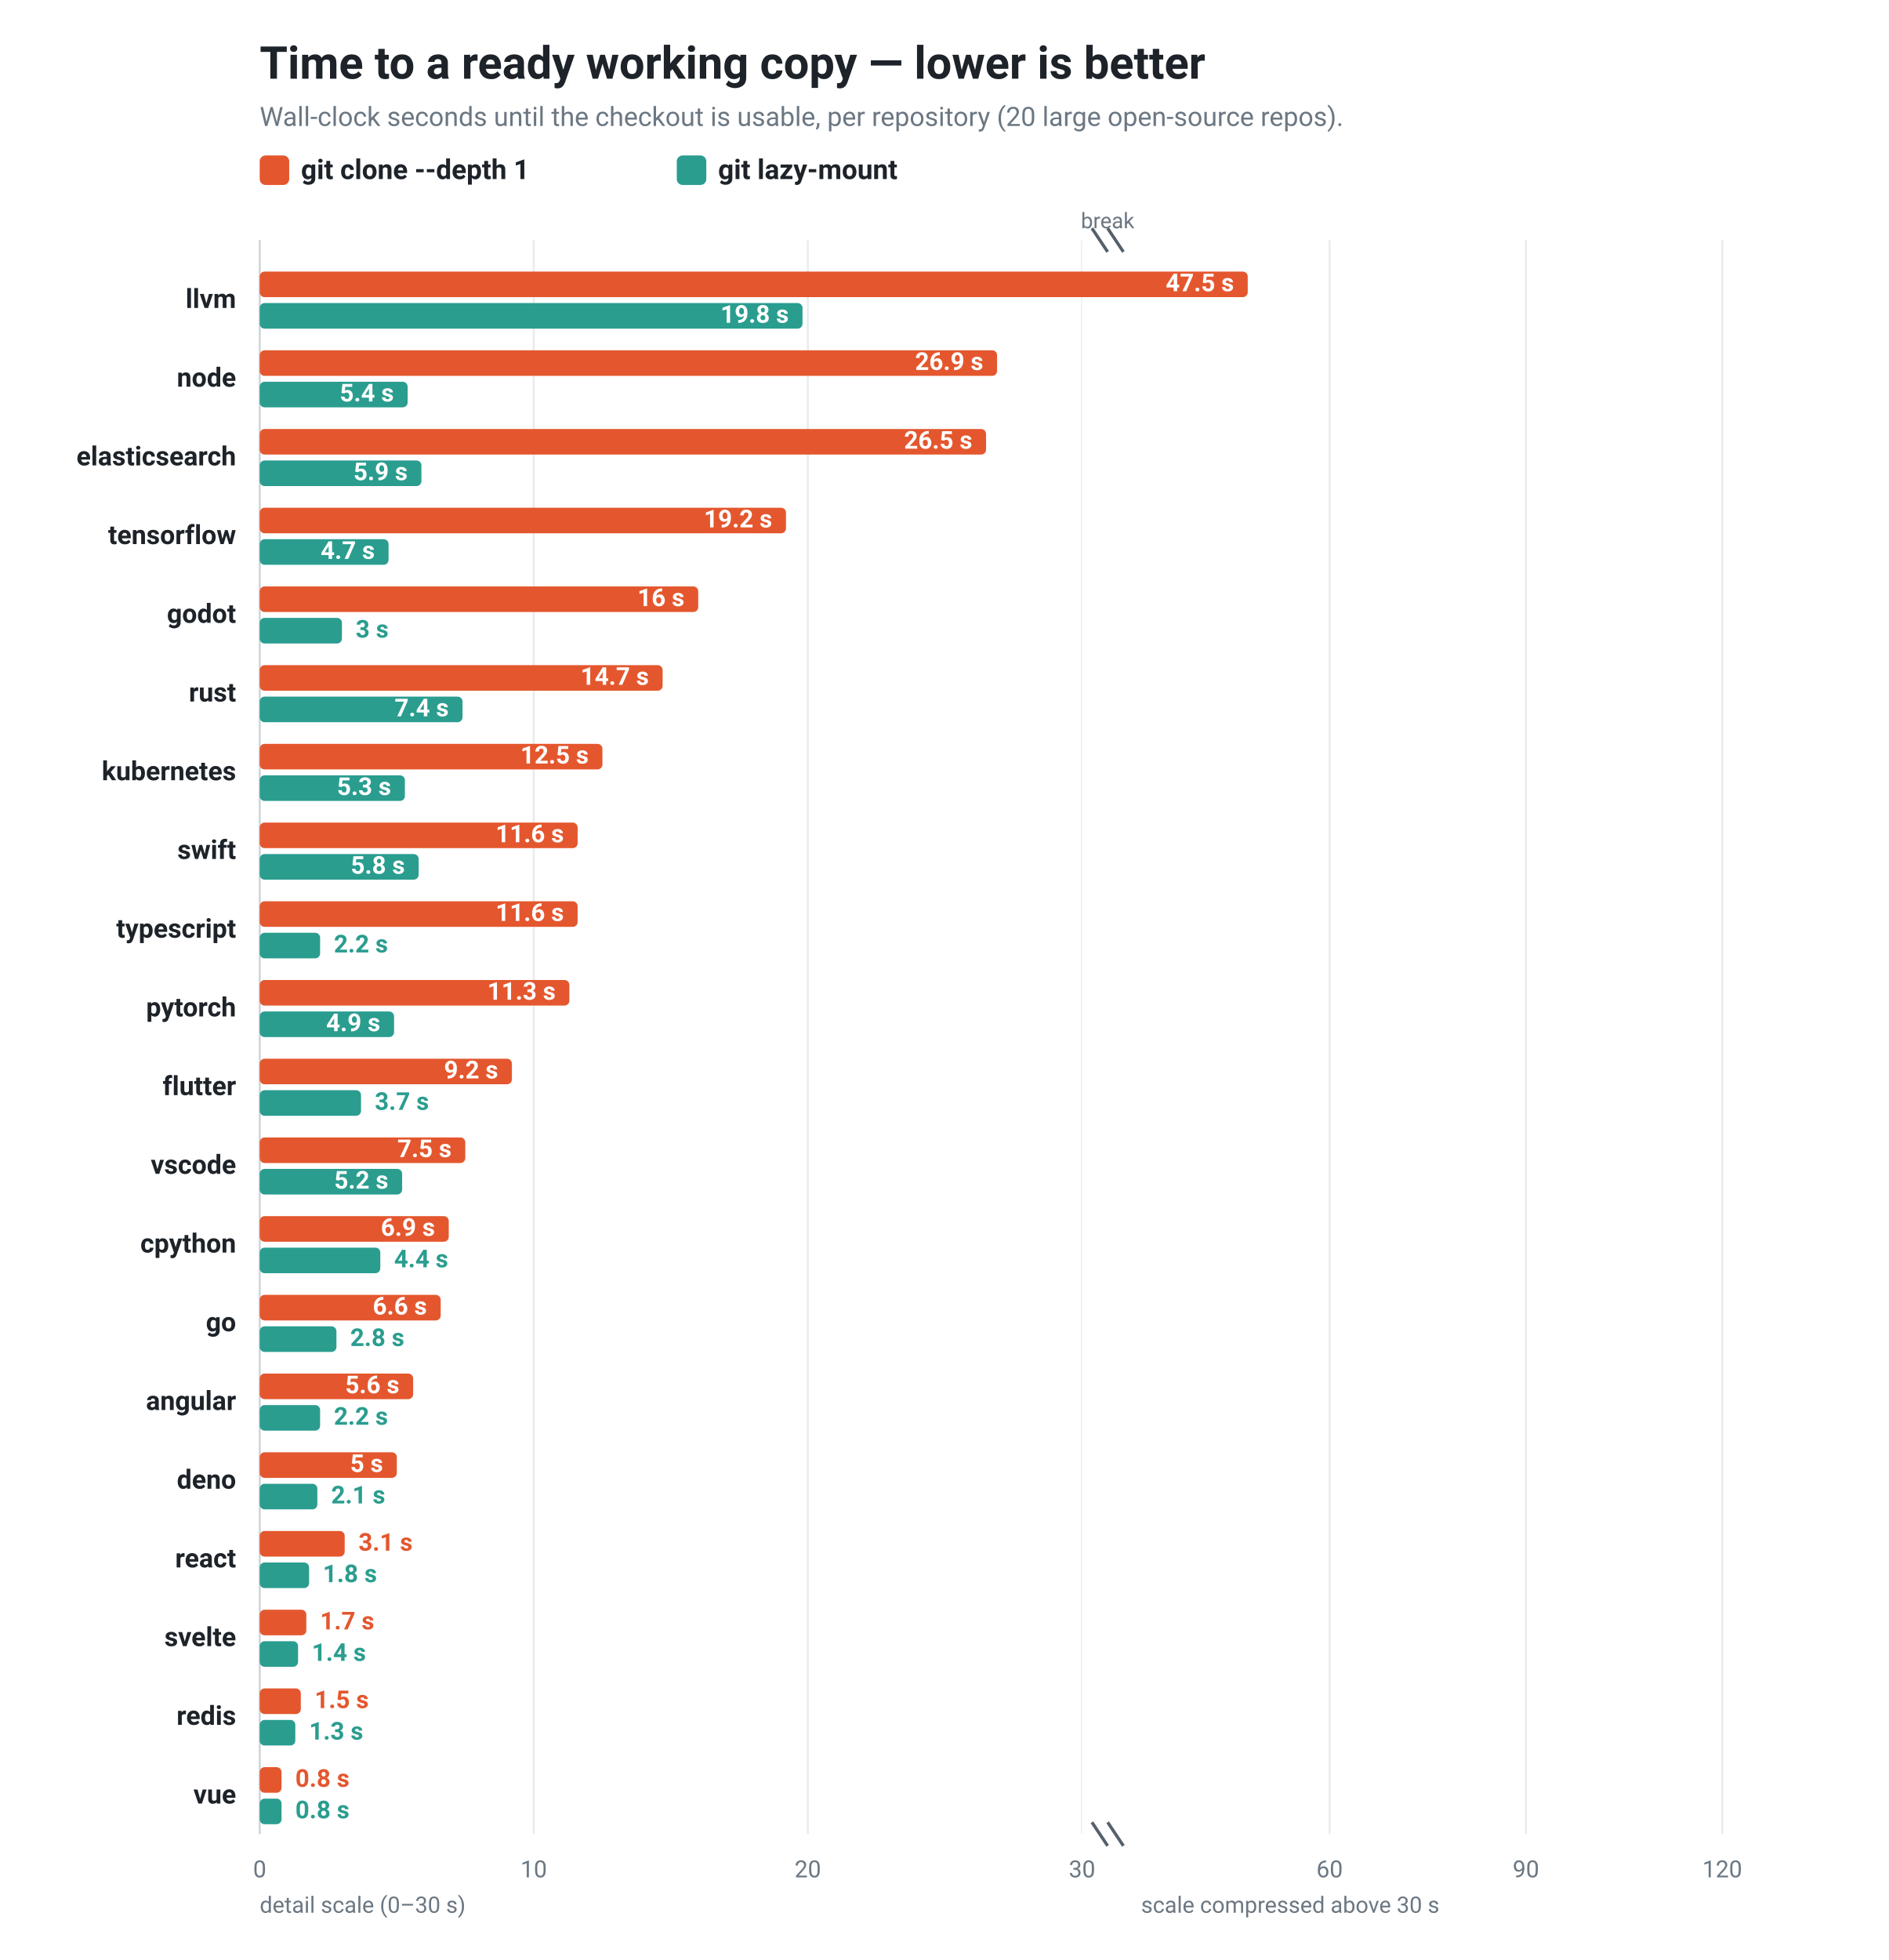
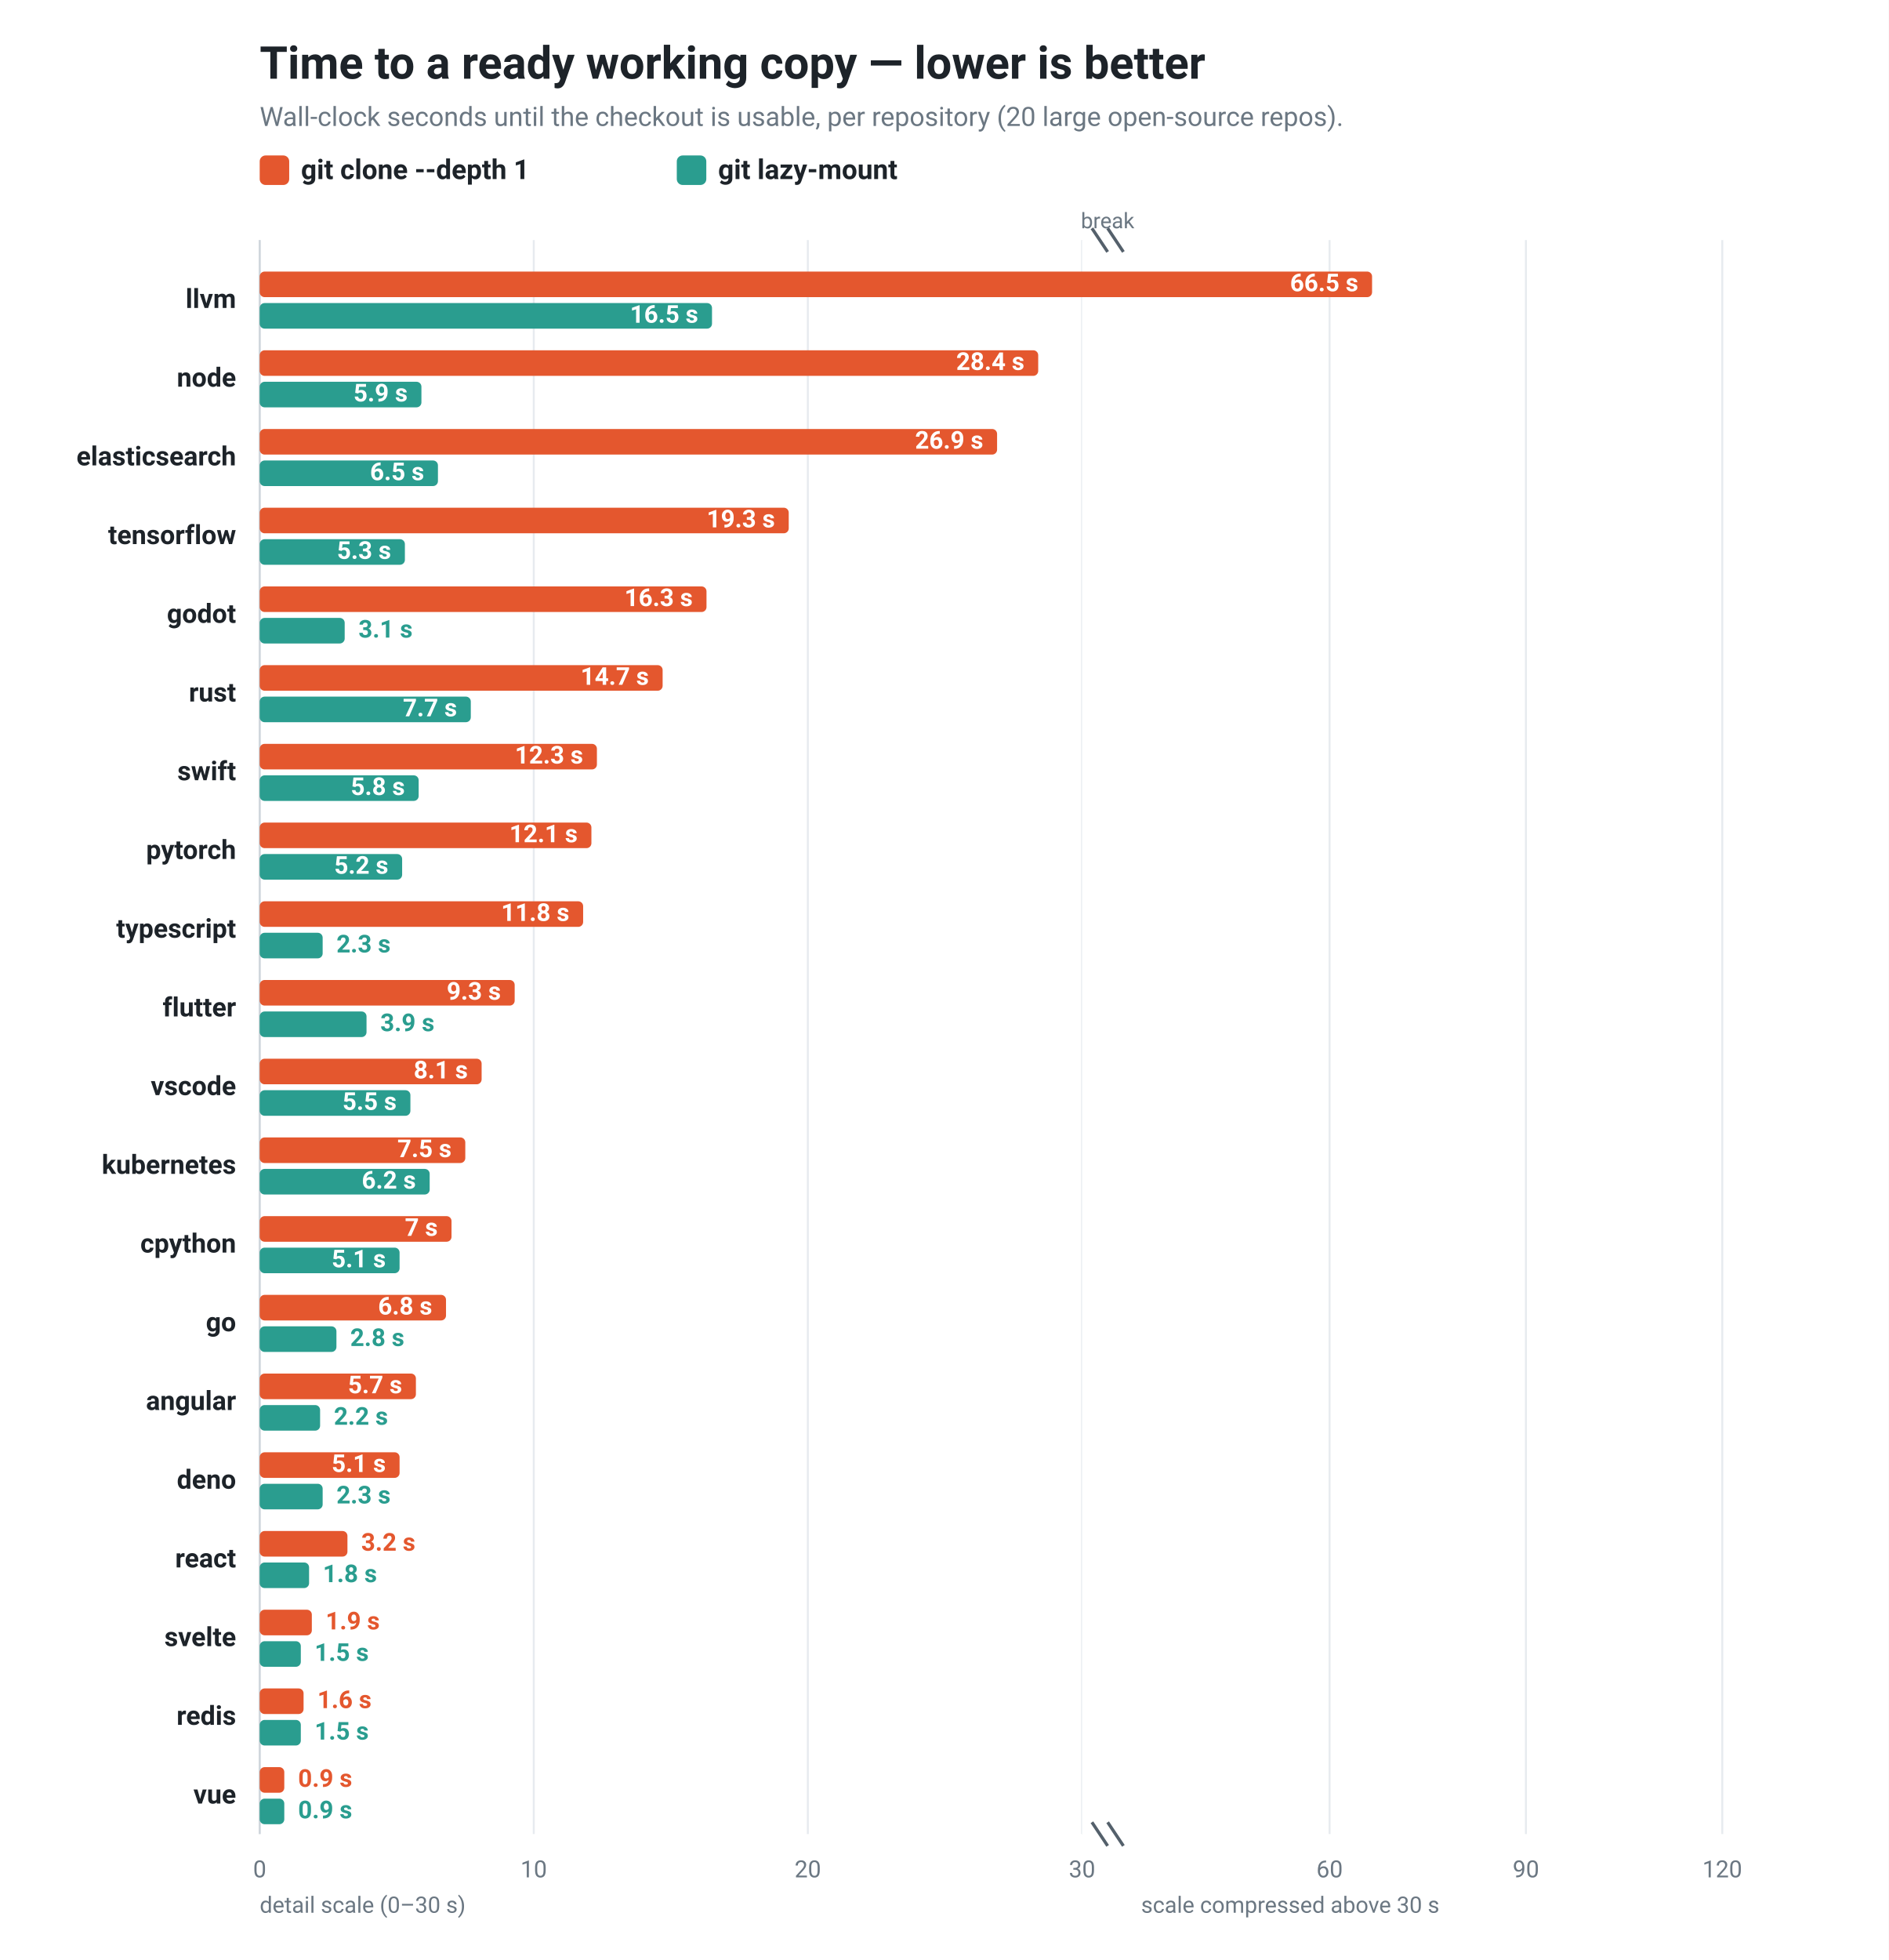
<svg xmlns="http://www.w3.org/2000/svg" width="960" height="996" viewBox="0 0 960 996" font-family="-apple-system,BlinkMacSystemFont,'Segoe UI',Roboto,Helvetica,Arial,sans-serif">
  <rect width="960" height="996" fill="#ffffff" />
  <text x="132" y="40" font-size="23" font-weight="700" fill="#1d2329">Time to a ready working copy — lower is better</text>
  <text x="132" y="64" font-size="13.5" fill="#6b7782">Wall-clock seconds until the checkout is usable, per repository (20 large open-source repos).</text>
  <rect x="132" y="79" width="15" height="15" rx="3" fill="#e4572e" />
  <text x="153" y="91" font-size="14" font-weight="600" fill="#1d2329">git clone --depth 1</text>
  <rect x="344" y="79" width="15" height="15" rx="3" fill="#2a9d8f" />
  <text x="365" y="91" font-size="14" font-weight="600" fill="#1d2329">git lazy-mount</text>
  <line x1="132.0" y1="122" x2="132.0" y2="932" stroke="#e7ebef" stroke-width="1" />
  <text x="132.0" y="954" font-size="12" fill="#6b7782" text-anchor="middle">0</text>
  <line x1="271.3" y1="122" x2="271.3" y2="932" stroke="#e7ebef" stroke-width="1" />
  <text x="271.3" y="954" font-size="12" fill="#6b7782" text-anchor="middle">10</text>
  <line x1="410.6" y1="122" x2="410.6" y2="932" stroke="#e7ebef" stroke-width="1" />
  <text x="410.6" y="954" font-size="12" fill="#6b7782" text-anchor="middle">20</text>
  <line x1="550.0" y1="122" x2="550.0" y2="932" stroke="#e7ebef" stroke-width="1" />
  <text x="550.0" y="954" font-size="12" fill="#6b7782" text-anchor="middle">30</text>
  <line x1="675.8" y1="122" x2="675.8" y2="932" stroke="#e7ebef" stroke-width="1" />
  <text x="675.8" y="954" font-size="12" fill="#6b7782" text-anchor="middle">60</text>
  <line x1="775.6" y1="122" x2="775.6" y2="932" stroke="#e7ebef" stroke-width="1" />
  <text x="775.6" y="954" font-size="12" fill="#6b7782" text-anchor="middle">90</text>
  <line x1="875.4" y1="122" x2="875.4" y2="932" stroke="#e7ebef" stroke-width="1" />
  <text x="875.4" y="954" font-size="12" fill="#6b7782" text-anchor="middle">120</text>
  <line x1="132.0" y1="122" x2="132.0" y2="932" stroke="#cfd6dc" stroke-width="1" />
  <rect x="550.0" y="122" width="26" height="810" fill="#ffffff" />
  <path d="M555.0 116 l8 12 M563.0 116 l8 12" stroke="#54606b" stroke-width="1.6" fill="none" />
  <path d="M555.0 926 l8 12 M563.0 926 l8 12" stroke="#54606b" stroke-width="1.6" fill="none" />
  <text x="563.0" y="116" font-size="11" fill="#6b7782" text-anchor="middle">break</text>
  <text x="580.0" y="972" font-size="11.5" fill="#6b7782">scale compressed above 30 s</text>
  <text x="132" y="972" font-size="11.5" fill="#6b7782">detail scale (0–30 s)</text>
  <text x="120" y="156.5" font-size="13.5" font-weight="600" fill="#1d2329" text-anchor="end">llvm</text>
-   <rect x="132" y="138" width="502.2" height="13" rx="2.5" fill="#e4572e" />
-   <text x="627.2" y="148.0" font-size="12.5" font-weight="700" fill="#ffffff" text-anchor="end">47.5 s</text>
-   <rect x="132" y="154" width="275.9" height="13" rx="2.5" fill="#2a9d8f" />
-   <text x="400.9" y="164.0" font-size="12.5" font-weight="700" fill="#ffffff" text-anchor="end">19.8 s</text>
+   <rect x="132" y="138" width="565.4" height="13" rx="2.5" fill="#e4572e" />
+   <text x="690.4" y="148.0" font-size="12.5" font-weight="700" fill="#ffffff" text-anchor="end">66.5 s</text>
+   <rect x="132" y="154" width="229.9" height="13" rx="2.5" fill="#2a9d8f" />
+   <text x="354.9" y="164.0" font-size="12.5" font-weight="700" fill="#ffffff" text-anchor="end">16.5 s</text>
  <text x="120" y="196.5" font-size="13.5" font-weight="600" fill="#1d2329" text-anchor="end">node</text>
-   <rect x="132" y="178" width="374.8" height="13" rx="2.5" fill="#e4572e" />
-   <text x="499.8" y="188.0" font-size="12.5" font-weight="700" fill="#ffffff" text-anchor="end">26.9 s</text>
-   <rect x="132" y="194" width="75.2" height="13" rx="2.5" fill="#2a9d8f" />
-   <text x="200.2" y="204.0" font-size="12.5" font-weight="700" fill="#ffffff" text-anchor="end">5.4 s</text>
+   <rect x="132" y="178" width="395.7" height="13" rx="2.5" fill="#e4572e" />
+   <text x="520.7" y="188.0" font-size="12.5" font-weight="700" fill="#ffffff" text-anchor="end">28.4 s</text>
+   <rect x="132" y="194" width="82.2" height="13" rx="2.5" fill="#2a9d8f" />
+   <text x="207.2" y="204.0" font-size="12.5" font-weight="700" fill="#ffffff" text-anchor="end">5.9 s</text>
  <text x="120" y="236.5" font-size="13.5" font-weight="600" fill="#1d2329" text-anchor="end">elasticsearch</text>
-   <rect x="132" y="218" width="369.2" height="13" rx="2.5" fill="#e4572e" />
-   <text x="494.2" y="228.0" font-size="12.5" font-weight="700" fill="#ffffff" text-anchor="end">26.5 s</text>
-   <rect x="132" y="234" width="82.2" height="13" rx="2.5" fill="#2a9d8f" />
-   <text x="207.2" y="244.0" font-size="12.5" font-weight="700" fill="#ffffff" text-anchor="end">5.9 s</text>
+   <rect x="132" y="218" width="374.8" height="13" rx="2.5" fill="#e4572e" />
+   <text x="499.8" y="228.0" font-size="12.5" font-weight="700" fill="#ffffff" text-anchor="end">26.9 s</text>
+   <rect x="132" y="234" width="90.6" height="13" rx="2.5" fill="#2a9d8f" />
+   <text x="215.6" y="244.0" font-size="12.5" font-weight="700" fill="#ffffff" text-anchor="end">6.5 s</text>
  <text x="120" y="276.5" font-size="13.5" font-weight="600" fill="#1d2329" text-anchor="end">tensorflow</text>
-   <rect x="132" y="258" width="267.5" height="13" rx="2.5" fill="#e4572e" />
-   <text x="392.5" y="268.0" font-size="12.5" font-weight="700" fill="#ffffff" text-anchor="end">19.2 s</text>
-   <rect x="132" y="274" width="65.5" height="13" rx="2.5" fill="#2a9d8f" />
-   <text x="190.5" y="284.0" font-size="12.5" font-weight="700" fill="#ffffff" text-anchor="end">4.7 s</text>
+   <rect x="132" y="258" width="268.9" height="13" rx="2.5" fill="#e4572e" />
+   <text x="393.9" y="268.0" font-size="12.5" font-weight="700" fill="#ffffff" text-anchor="end">19.3 s</text>
+   <rect x="132" y="274" width="73.8" height="13" rx="2.5" fill="#2a9d8f" />
+   <text x="198.8" y="284.0" font-size="12.5" font-weight="700" fill="#ffffff" text-anchor="end">5.3 s</text>
  <text x="120" y="316.5" font-size="13.5" font-weight="600" fill="#1d2329" text-anchor="end">godot</text>
-   <rect x="132" y="298" width="222.9" height="13" rx="2.5" fill="#e4572e" />
-   <text x="347.9" y="308.0" font-size="12.5" font-weight="700" fill="#ffffff" text-anchor="end">16 s</text>
-   <rect x="132" y="314" width="41.8" height="13" rx="2.5" fill="#2a9d8f" />
-   <text x="180.8" y="324.0" font-size="12.5" font-weight="700" fill="#2a9d8f" text-anchor="start">3 s</text>
+   <rect x="132" y="298" width="227.1" height="13" rx="2.5" fill="#e4572e" />
+   <text x="352.1" y="308.0" font-size="12.5" font-weight="700" fill="#ffffff" text-anchor="end">16.3 s</text>
+   <rect x="132" y="314" width="43.2" height="13" rx="2.5" fill="#2a9d8f" />
+   <text x="182.2" y="324.0" font-size="12.5" font-weight="700" fill="#2a9d8f" text-anchor="start">3.1 s</text>
  <text x="120" y="356.5" font-size="13.5" font-weight="600" fill="#1d2329" text-anchor="end">rust</text>
  <rect x="132" y="338" width="204.8" height="13" rx="2.5" fill="#e4572e" />
  <text x="329.8" y="348.0" font-size="12.5" font-weight="700" fill="#ffffff" text-anchor="end">14.7 s</text>
-   <rect x="132" y="354" width="103.1" height="13" rx="2.5" fill="#2a9d8f" />
-   <text x="228.1" y="364.0" font-size="12.5" font-weight="700" fill="#ffffff" text-anchor="end">7.4 s</text>
-   <text x="120" y="396.5" font-size="13.5" font-weight="600" fill="#1d2329" text-anchor="end">kubernetes</text>
-   <rect x="132" y="378" width="174.2" height="13" rx="2.5" fill="#e4572e" />
-   <text x="299.2" y="388.0" font-size="12.5" font-weight="700" fill="#ffffff" text-anchor="end">12.5 s</text>
-   <rect x="132" y="394" width="73.8" height="13" rx="2.5" fill="#2a9d8f" />
-   <text x="198.8" y="404.0" font-size="12.5" font-weight="700" fill="#ffffff" text-anchor="end">5.3 s</text>
-   <text x="120" y="436.5" font-size="13.5" font-weight="600" fill="#1d2329" text-anchor="end">swift</text>
-   <rect x="132" y="418" width="161.6" height="13" rx="2.5" fill="#e4572e" />
-   <text x="286.6" y="428.0" font-size="12.5" font-weight="700" fill="#ffffff" text-anchor="end">11.6 s</text>
-   <rect x="132" y="434" width="80.8" height="13" rx="2.5" fill="#2a9d8f" />
-   <text x="205.8" y="444.0" font-size="12.5" font-weight="700" fill="#ffffff" text-anchor="end">5.8 s</text>
+   <rect x="132" y="354" width="107.3" height="13" rx="2.5" fill="#2a9d8f" />
+   <text x="232.3" y="364.0" font-size="12.5" font-weight="700" fill="#ffffff" text-anchor="end">7.7 s</text>
+   <text x="120" y="396.5" font-size="13.5" font-weight="600" fill="#1d2329" text-anchor="end">swift</text>
+   <rect x="132" y="378" width="171.4" height="13" rx="2.5" fill="#e4572e" />
+   <text x="296.4" y="388.0" font-size="12.5" font-weight="700" fill="#ffffff" text-anchor="end">12.3 s</text>
+   <rect x="132" y="394" width="80.8" height="13" rx="2.5" fill="#2a9d8f" />
+   <text x="205.8" y="404.0" font-size="12.5" font-weight="700" fill="#ffffff" text-anchor="end">5.8 s</text>
+   <text x="120" y="436.5" font-size="13.5" font-weight="600" fill="#1d2329" text-anchor="end">pytorch</text>
+   <rect x="132" y="418" width="168.6" height="13" rx="2.5" fill="#e4572e" />
+   <text x="293.6" y="428.0" font-size="12.5" font-weight="700" fill="#ffffff" text-anchor="end">12.1 s</text>
+   <rect x="132" y="434" width="72.4" height="13" rx="2.5" fill="#2a9d8f" />
+   <text x="197.4" y="444.0" font-size="12.5" font-weight="700" fill="#ffffff" text-anchor="end">5.2 s</text>
  <text x="120" y="476.5" font-size="13.5" font-weight="600" fill="#1d2329" text-anchor="end">typescript</text>
-   <rect x="132" y="458" width="161.6" height="13" rx="2.5" fill="#e4572e" />
-   <text x="286.6" y="468.0" font-size="12.5" font-weight="700" fill="#ffffff" text-anchor="end">11.6 s</text>
-   <rect x="132" y="474" width="30.7" height="13" rx="2.5" fill="#2a9d8f" />
-   <text x="169.7" y="484.0" font-size="12.5" font-weight="700" fill="#2a9d8f" text-anchor="start">2.2 s</text>
-   <text x="120" y="516.5" font-size="13.5" font-weight="600" fill="#1d2329" text-anchor="end">pytorch</text>
-   <rect x="132" y="498" width="157.4" height="13" rx="2.5" fill="#e4572e" />
-   <text x="282.4" y="508.0" font-size="12.5" font-weight="700" fill="#ffffff" text-anchor="end">11.3 s</text>
-   <rect x="132" y="514" width="68.3" height="13" rx="2.5" fill="#2a9d8f" />
-   <text x="193.3" y="524.0" font-size="12.5" font-weight="700" fill="#ffffff" text-anchor="end">4.9 s</text>
-   <text x="120" y="556.5" font-size="13.5" font-weight="600" fill="#1d2329" text-anchor="end">flutter</text>
-   <rect x="132" y="538" width="128.2" height="13" rx="2.5" fill="#e4572e" />
-   <text x="253.2" y="548.0" font-size="12.5" font-weight="700" fill="#ffffff" text-anchor="end">9.2 s</text>
-   <rect x="132" y="554" width="51.5" height="13" rx="2.5" fill="#2a9d8f" />
-   <text x="190.5" y="564.0" font-size="12.5" font-weight="700" fill="#2a9d8f" text-anchor="start">3.7 s</text>
-   <text x="120" y="596.5" font-size="13.5" font-weight="600" fill="#1d2329" text-anchor="end">vscode</text>
+   <rect x="132" y="458" width="164.4" height="13" rx="2.5" fill="#e4572e" />
+   <text x="289.4" y="468.0" font-size="12.5" font-weight="700" fill="#ffffff" text-anchor="end">11.8 s</text>
+   <rect x="132" y="474" width="32.0" height="13" rx="2.5" fill="#2a9d8f" />
+   <text x="171.0" y="484.0" font-size="12.5" font-weight="700" fill="#2a9d8f" text-anchor="start">2.3 s</text>
+   <text x="120" y="516.5" font-size="13.5" font-weight="600" fill="#1d2329" text-anchor="end">flutter</text>
+   <rect x="132" y="498" width="129.6" height="13" rx="2.5" fill="#e4572e" />
+   <text x="254.6" y="508.0" font-size="12.5" font-weight="700" fill="#ffffff" text-anchor="end">9.3 s</text>
+   <rect x="132" y="514" width="54.3" height="13" rx="2.5" fill="#2a9d8f" />
+   <text x="193.3" y="524.0" font-size="12.5" font-weight="700" fill="#2a9d8f" text-anchor="start">3.9 s</text>
+   <text x="120" y="556.5" font-size="13.5" font-weight="600" fill="#1d2329" text-anchor="end">vscode</text>
+   <rect x="132" y="538" width="112.8" height="13" rx="2.5" fill="#e4572e" />
+   <text x="237.8" y="548.0" font-size="12.5" font-weight="700" fill="#ffffff" text-anchor="end">8.1 s</text>
+   <rect x="132" y="554" width="76.6" height="13" rx="2.5" fill="#2a9d8f" />
+   <text x="201.6" y="564.0" font-size="12.5" font-weight="700" fill="#ffffff" text-anchor="end">5.5 s</text>
+   <text x="120" y="596.5" font-size="13.5" font-weight="600" fill="#1d2329" text-anchor="end">kubernetes</text>
  <rect x="132" y="578" width="104.5" height="13" rx="2.5" fill="#e4572e" />
  <text x="229.5" y="588.0" font-size="12.5" font-weight="700" fill="#ffffff" text-anchor="end">7.5 s</text>
-   <rect x="132" y="594" width="72.4" height="13" rx="2.5" fill="#2a9d8f" />
-   <text x="197.4" y="604.0" font-size="12.5" font-weight="700" fill="#ffffff" text-anchor="end">5.2 s</text>
+   <rect x="132" y="594" width="86.4" height="13" rx="2.5" fill="#2a9d8f" />
+   <text x="211.4" y="604.0" font-size="12.5" font-weight="700" fill="#ffffff" text-anchor="end">6.2 s</text>
  <text x="120" y="636.5" font-size="13.5" font-weight="600" fill="#1d2329" text-anchor="end">cpython</text>
-   <rect x="132" y="618" width="96.1" height="13" rx="2.5" fill="#e4572e" />
-   <text x="221.1" y="628.0" font-size="12.5" font-weight="700" fill="#ffffff" text-anchor="end">6.9 s</text>
-   <rect x="132" y="634" width="61.3" height="13" rx="2.5" fill="#2a9d8f" />
-   <text x="200.3" y="644.0" font-size="12.5" font-weight="700" fill="#2a9d8f" text-anchor="start">4.4 s</text>
+   <rect x="132" y="618" width="97.5" height="13" rx="2.5" fill="#e4572e" />
+   <text x="222.5" y="628.0" font-size="12.5" font-weight="700" fill="#ffffff" text-anchor="end">7 s</text>
+   <rect x="132" y="634" width="71.1" height="13" rx="2.5" fill="#2a9d8f" />
+   <text x="196.1" y="644.0" font-size="12.5" font-weight="700" fill="#ffffff" text-anchor="end">5.1 s</text>
  <text x="120" y="676.5" font-size="13.5" font-weight="600" fill="#1d2329" text-anchor="end">go</text>
-   <rect x="132" y="658" width="92.0" height="13" rx="2.5" fill="#e4572e" />
-   <text x="217.0" y="668.0" font-size="12.5" font-weight="700" fill="#ffffff" text-anchor="end">6.6 s</text>
+   <rect x="132" y="658" width="94.7" height="13" rx="2.5" fill="#e4572e" />
+   <text x="219.7" y="668.0" font-size="12.5" font-weight="700" fill="#ffffff" text-anchor="end">6.8 s</text>
  <rect x="132" y="674" width="39.0" height="13" rx="2.5" fill="#2a9d8f" />
  <text x="178.0" y="684.0" font-size="12.5" font-weight="700" fill="#2a9d8f" text-anchor="start">2.8 s</text>
  <text x="120" y="716.5" font-size="13.5" font-weight="600" fill="#1d2329" text-anchor="end">angular</text>
-   <rect x="132" y="698" width="78.0" height="13" rx="2.5" fill="#e4572e" />
-   <text x="203.0" y="708.0" font-size="12.5" font-weight="700" fill="#ffffff" text-anchor="end">5.6 s</text>
+   <rect x="132" y="698" width="79.4" height="13" rx="2.5" fill="#e4572e" />
+   <text x="204.4" y="708.0" font-size="12.5" font-weight="700" fill="#ffffff" text-anchor="end">5.7 s</text>
  <rect x="132" y="714" width="30.7" height="13" rx="2.5" fill="#2a9d8f" />
  <text x="169.7" y="724.0" font-size="12.5" font-weight="700" fill="#2a9d8f" text-anchor="start">2.2 s</text>
  <text x="120" y="756.5" font-size="13.5" font-weight="600" fill="#1d2329" text-anchor="end">deno</text>
-   <rect x="132" y="738" width="69.7" height="13" rx="2.5" fill="#e4572e" />
-   <text x="194.7" y="748.0" font-size="12.5" font-weight="700" fill="#ffffff" text-anchor="end">5 s</text>
-   <rect x="132" y="754" width="29.3" height="13" rx="2.5" fill="#2a9d8f" />
-   <text x="168.3" y="764.0" font-size="12.5" font-weight="700" fill="#2a9d8f" text-anchor="start">2.1 s</text>
+   <rect x="132" y="738" width="71.1" height="13" rx="2.5" fill="#e4572e" />
+   <text x="196.1" y="748.0" font-size="12.5" font-weight="700" fill="#ffffff" text-anchor="end">5.1 s</text>
+   <rect x="132" y="754" width="32.0" height="13" rx="2.5" fill="#2a9d8f" />
+   <text x="171.0" y="764.0" font-size="12.5" font-weight="700" fill="#2a9d8f" text-anchor="start">2.3 s</text>
  <text x="120" y="796.5" font-size="13.5" font-weight="600" fill="#1d2329" text-anchor="end">react</text>
-   <rect x="132" y="778" width="43.2" height="13" rx="2.5" fill="#e4572e" />
-   <text x="182.2" y="788.0" font-size="12.5" font-weight="700" fill="#e4572e" text-anchor="start">3.1 s</text>
+   <rect x="132" y="778" width="44.6" height="13" rx="2.5" fill="#e4572e" />
+   <text x="183.6" y="788.0" font-size="12.5" font-weight="700" fill="#e4572e" text-anchor="start">3.2 s</text>
  <rect x="132" y="794" width="25.1" height="13" rx="2.5" fill="#2a9d8f" />
  <text x="164.1" y="804.0" font-size="12.5" font-weight="700" fill="#2a9d8f" text-anchor="start">1.8 s</text>
  <text x="120" y="836.5" font-size="13.5" font-weight="600" fill="#1d2329" text-anchor="end">svelte</text>
-   <rect x="132" y="818" width="23.7" height="13" rx="2.5" fill="#e4572e" />
-   <text x="162.7" y="828.0" font-size="12.5" font-weight="700" fill="#e4572e" text-anchor="start">1.7 s</text>
-   <rect x="132" y="834" width="19.5" height="13" rx="2.5" fill="#2a9d8f" />
-   <text x="158.5" y="844.0" font-size="12.5" font-weight="700" fill="#2a9d8f" text-anchor="start">1.4 s</text>
+   <rect x="132" y="818" width="26.5" height="13" rx="2.5" fill="#e4572e" />
+   <text x="165.5" y="828.0" font-size="12.5" font-weight="700" fill="#e4572e" text-anchor="start">1.9 s</text>
+   <rect x="132" y="834" width="20.9" height="13" rx="2.5" fill="#2a9d8f" />
+   <text x="159.9" y="844.0" font-size="12.5" font-weight="700" fill="#2a9d8f" text-anchor="start">1.5 s</text>
  <text x="120" y="876.5" font-size="13.5" font-weight="600" fill="#1d2329" text-anchor="end">redis</text>
-   <rect x="132" y="858" width="20.9" height="13" rx="2.5" fill="#e4572e" />
-   <text x="159.9" y="868.0" font-size="12.5" font-weight="700" fill="#e4572e" text-anchor="start">1.5 s</text>
-   <rect x="132" y="874" width="18.1" height="13" rx="2.5" fill="#2a9d8f" />
-   <text x="157.1" y="884.0" font-size="12.5" font-weight="700" fill="#2a9d8f" text-anchor="start">1.3 s</text>
+   <rect x="132" y="858" width="22.3" height="13" rx="2.5" fill="#e4572e" />
+   <text x="161.3" y="868.0" font-size="12.5" font-weight="700" fill="#e4572e" text-anchor="start">1.6 s</text>
+   <rect x="132" y="874" width="20.9" height="13" rx="2.5" fill="#2a9d8f" />
+   <text x="159.9" y="884.0" font-size="12.5" font-weight="700" fill="#2a9d8f" text-anchor="start">1.5 s</text>
  <text x="120" y="916.5" font-size="13.5" font-weight="600" fill="#1d2329" text-anchor="end">vue</text>
-   <rect x="132" y="898" width="11.1" height="13" rx="2.5" fill="#e4572e" />
-   <text x="150.1" y="908.0" font-size="12.5" font-weight="700" fill="#e4572e" text-anchor="start">0.8 s</text>
-   <rect x="132" y="914" width="11.1" height="13" rx="2.5" fill="#2a9d8f" />
-   <text x="150.1" y="924.0" font-size="12.5" font-weight="700" fill="#2a9d8f" text-anchor="start">0.8 s</text>
+   <rect x="132" y="898" width="12.5" height="13" rx="2.5" fill="#e4572e" />
+   <text x="151.5" y="908.0" font-size="12.5" font-weight="700" fill="#e4572e" text-anchor="start">0.9 s</text>
+   <rect x="132" y="914" width="12.5" height="13" rx="2.5" fill="#2a9d8f" />
+   <text x="151.5" y="924.0" font-size="12.5" font-weight="700" fill="#2a9d8f" text-anchor="start">0.9 s</text>
</svg>
